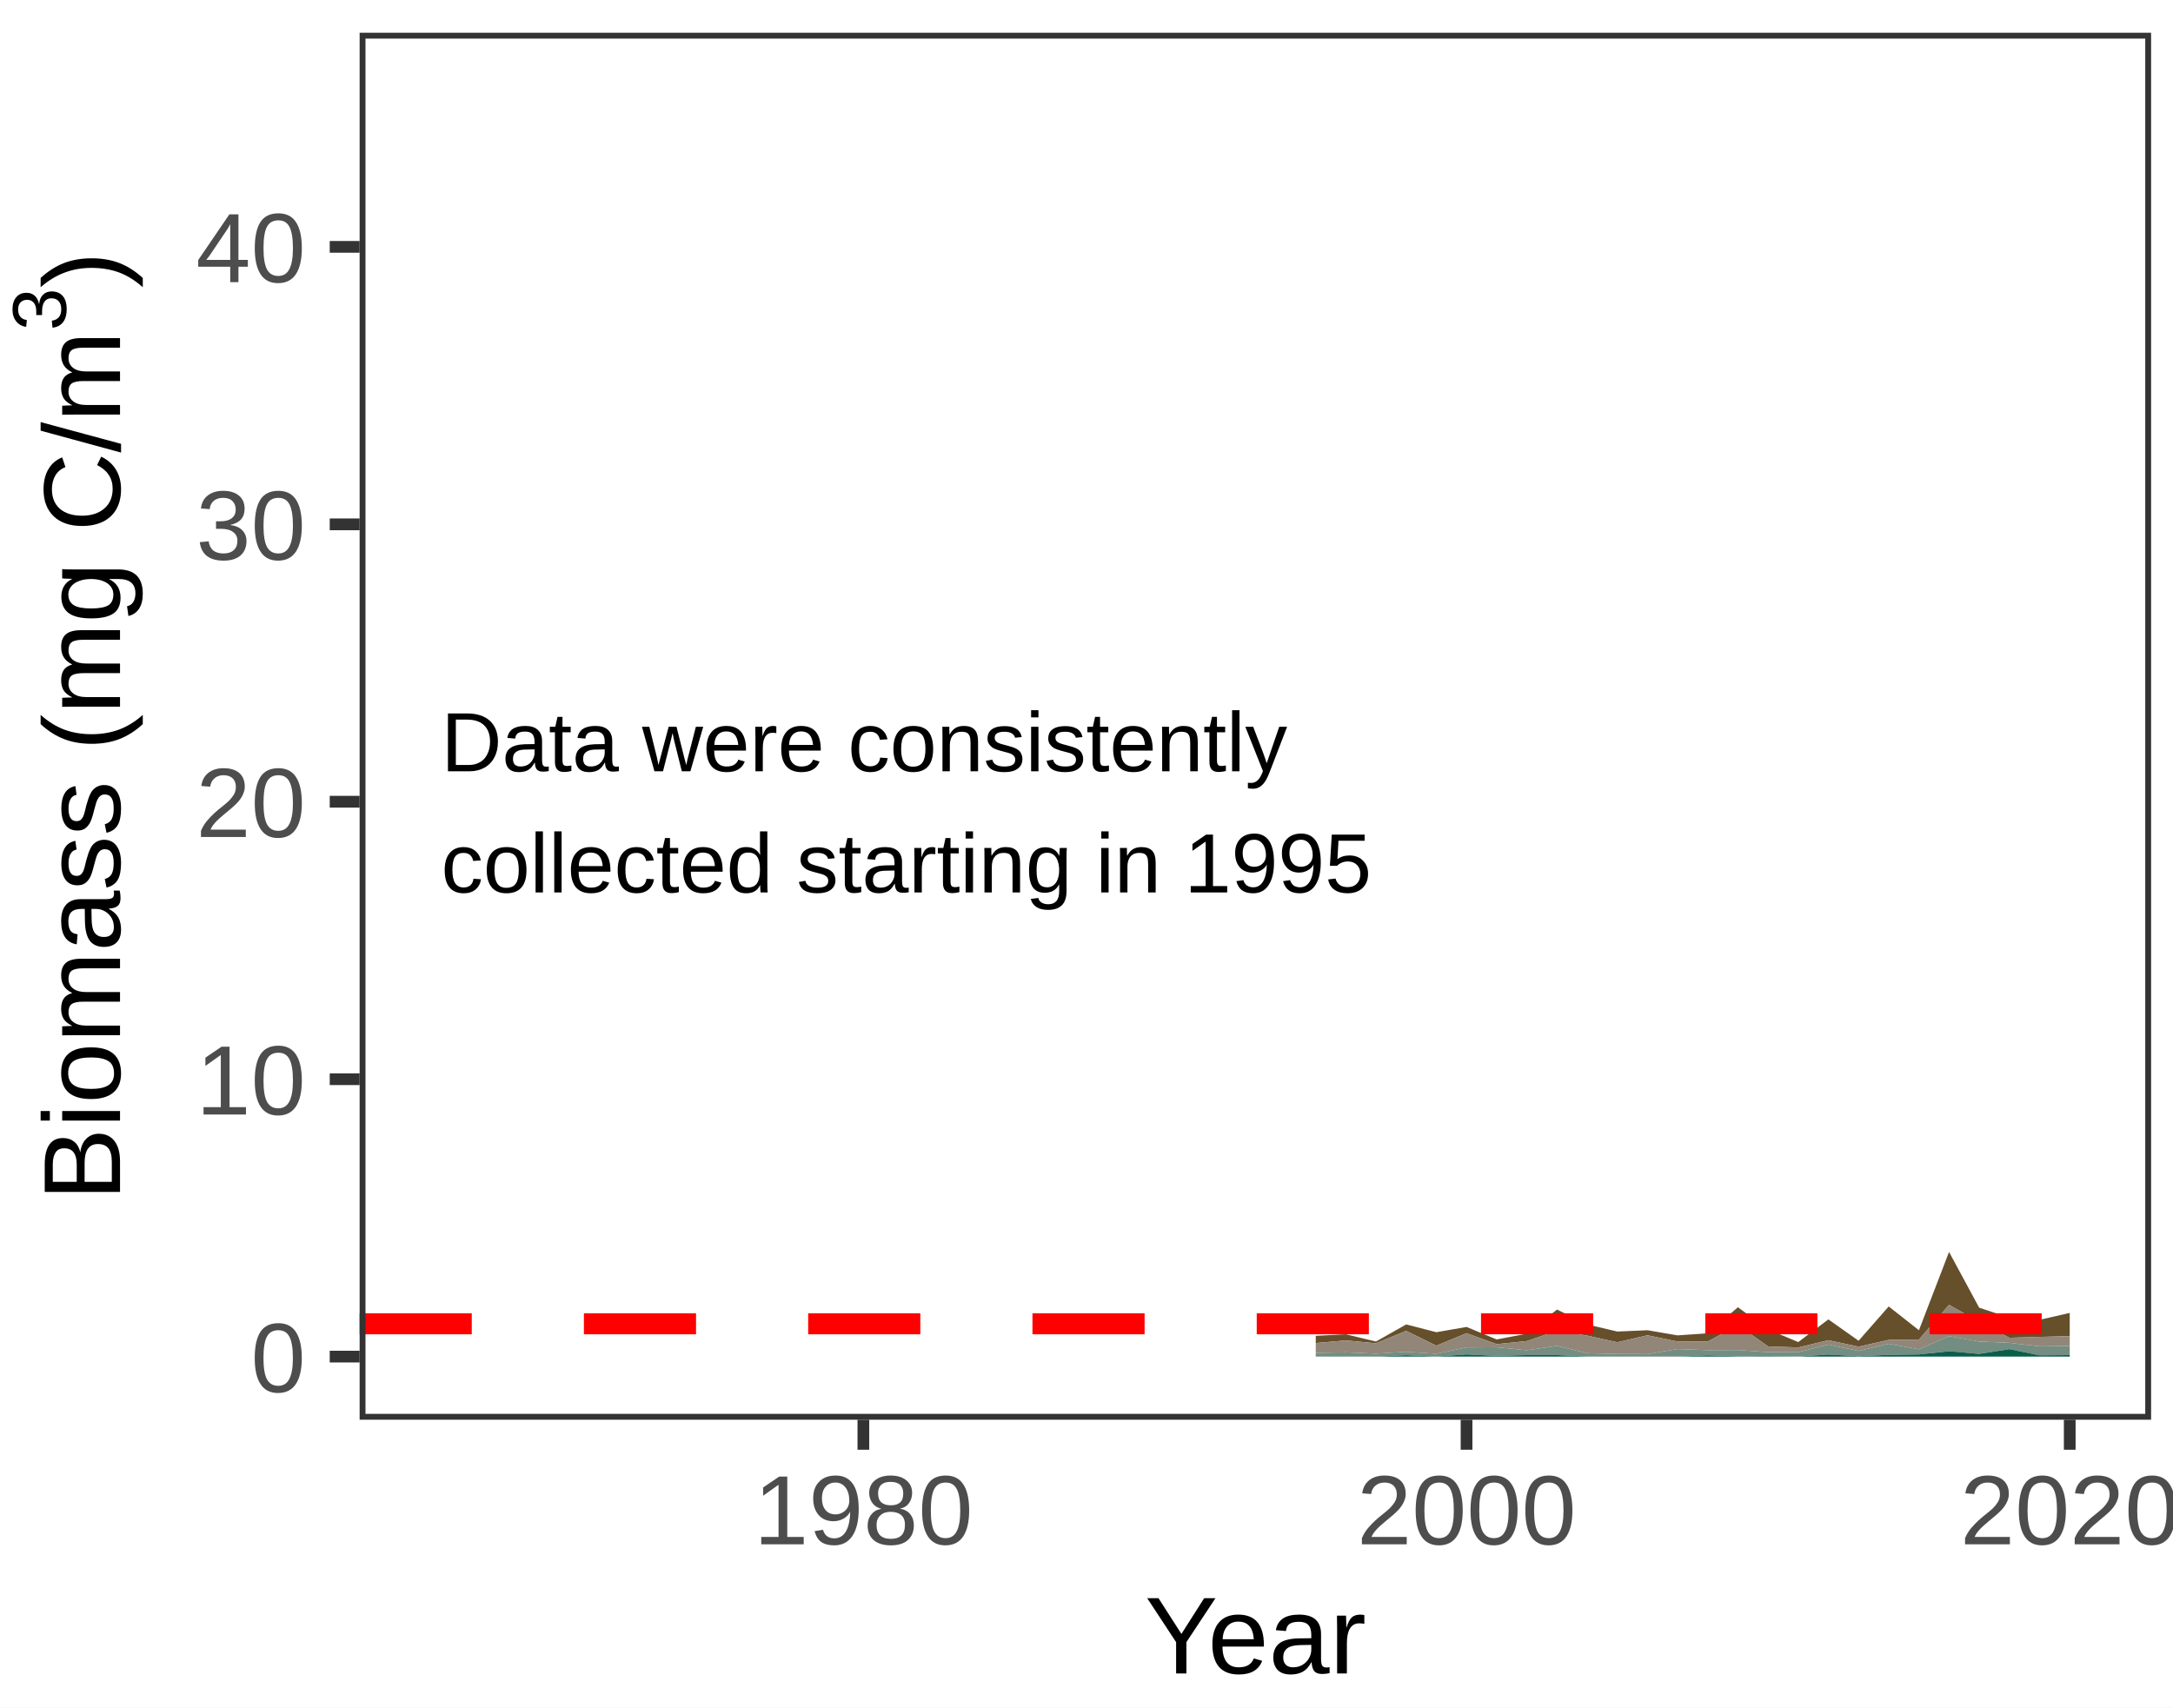
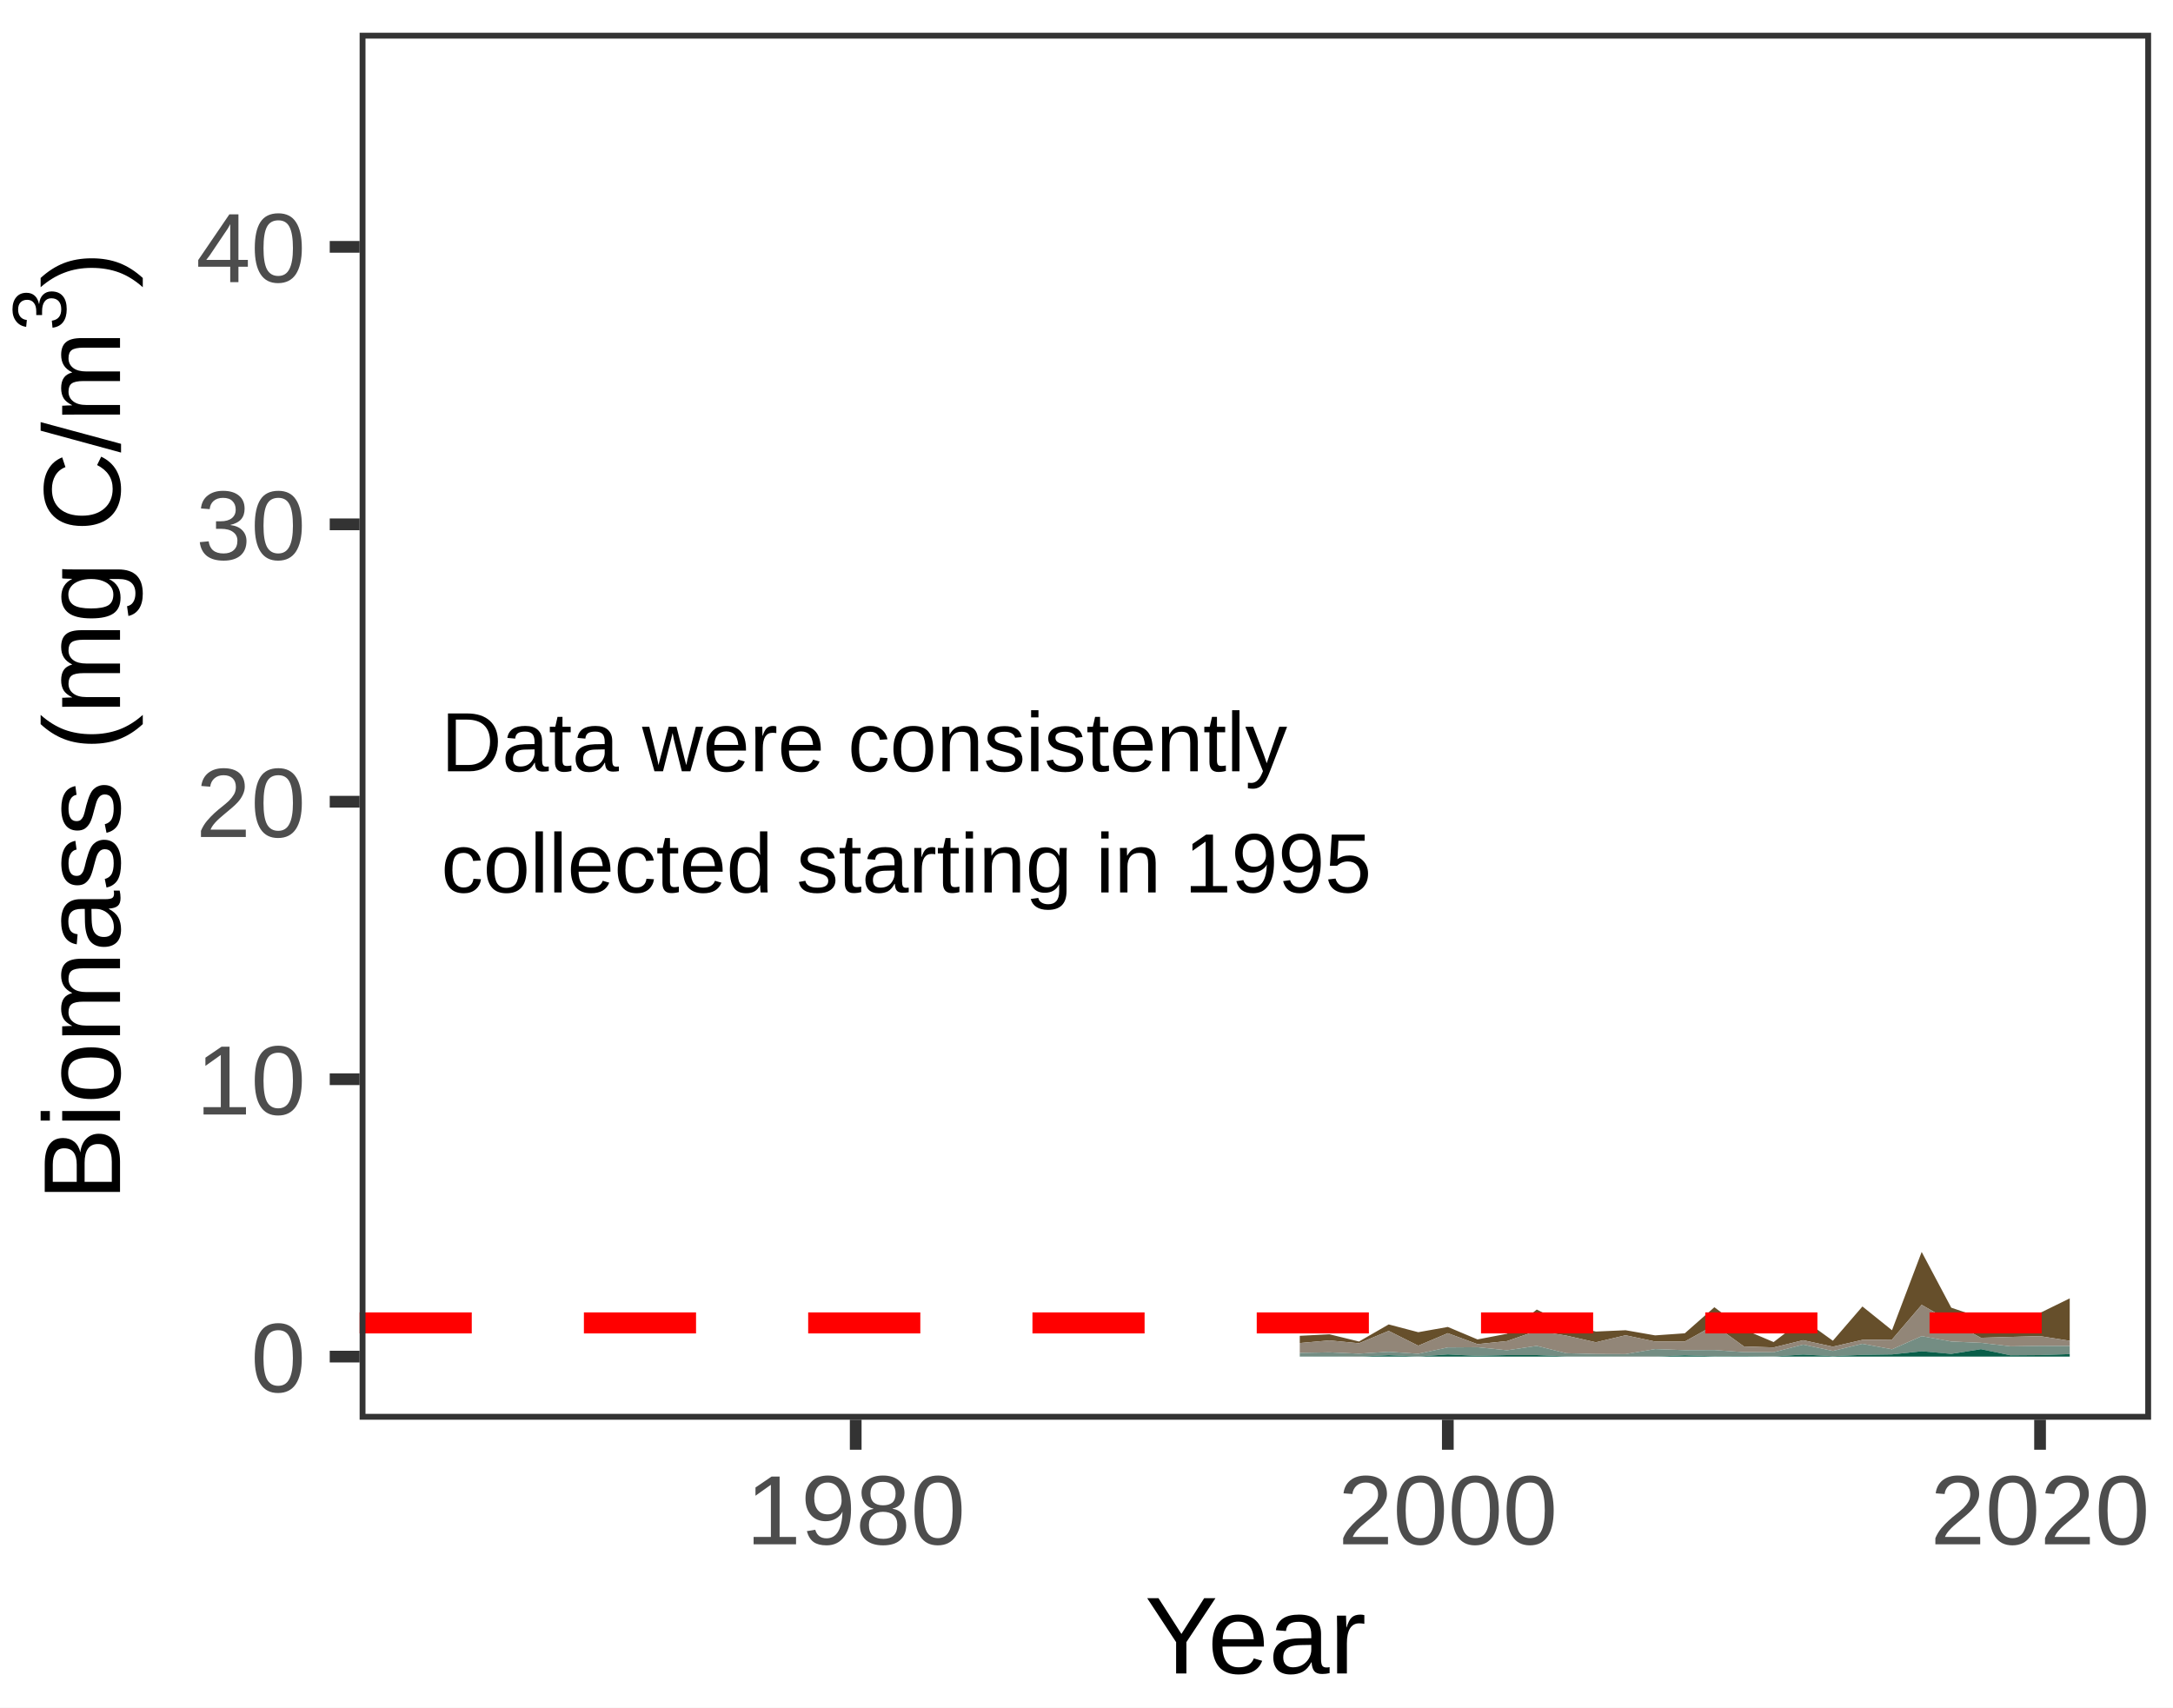
<svg xmlns="http://www.w3.org/2000/svg" class="svglite" width="198.43pt" height="155.91pt" viewBox="0 0 198.43 155.91">
  <defs>
    <style type="text/css">
    .svglite line, .svglite polyline, .svglite polygon, .svglite path, .svglite rect, .svglite circle {
      fill: none;
      stroke: #000000;
      stroke-linecap: round;
      stroke-linejoin: round;
      stroke-miterlimit: 10.00;
    }
  </style>
  </defs>
  <rect width="100%" height="100%" style="stroke: none; fill: #FFFFFF;" />
  <defs>
    <clipPath id="cpMC4wMHwxOTguNDN8MC4wMHwxNTUuOTE=">
      <rect x="0.00" y="0.00" width="198.43" height="155.91" />
    </clipPath>
  </defs>
  <g clip-path="url(#cpMC4wMHwxOTguNDN8MC4wMHwxNTUuOTE=)">
    <rect x="0.00" y="0.00" width="198.43" height="155.91" style="stroke-width: 1.07; stroke: #FFFFFF; fill: #FFFFFF;" />
  </g>
  <defs>
    <clipPath id="cpMzIuODR8MTk2LjQzfDIuOTl8MTI5LjY0">
      <rect x="32.84" y="2.99" width="163.59" height="126.65" />
    </clipPath>
  </defs>
  <g clip-path="url(#cpMzIuODR8MTk2LjQzfDIuOTl8MTI5LjY0)">
    <rect x="32.84" y="2.99" width="163.59" height="126.65" style="stroke-width: 1.07; stroke: none; fill: #FFFFFF;" />
-     <polygon points="120.15,121.98 122.90,121.84 125.65,122.50 128.41,120.94 131.16,121.65 133.92,121.17 136.67,122.31 139.42,121.79 142.18,119.58 144.93,120.94 147.69,121.59 150.44,121.47 153.19,121.94 155.95,121.75 158.70,119.37 161.46,121.40 164.21,122.55 166.96,120.48 169.72,122.43 172.47,119.30 175.23,121.47 177.98,114.32 180.73,119.41 183.49,120.33 186.24,120.52 189.00,119.89 189.00,122.01 186.24,122.08 183.49,122.16 180.73,120.70 177.98,119.15 175.23,122.32 172.47,122.35 169.72,122.97 166.96,122.38 164.21,123.04 161.46,122.95 158.70,121.00 155.95,122.50 153.19,122.50 150.44,121.93 147.69,122.57 144.93,121.96 142.18,121.52 139.42,122.46 136.67,122.74 133.92,121.74 131.16,122.88 128.41,121.53 125.65,122.66 122.90,122.40 120.15,122.64 " style="stroke-width: 0.00; stroke: none; fill: #664F2B;" />
-     <polyline points="120.15,121.98 122.90,121.84 125.65,122.50 128.41,120.94 131.16,121.65 133.92,121.17 136.67,122.31 139.42,121.79 142.18,119.58 144.93,120.94 147.69,121.59 150.44,121.47 153.19,121.94 155.95,121.75 158.70,119.37 161.46,121.40 164.21,122.55 166.96,120.48 169.72,122.43 172.47,119.30 175.23,121.47 177.98,114.32 180.73,119.41 183.49,120.33 186.24,120.52 189.00,119.89 " style="stroke-width: 1.07; stroke: none;" />
-     <polygon points="120.15,122.64 122.90,122.40 125.65,122.66 128.41,121.53 131.16,122.88 133.92,121.74 136.67,122.74 139.42,122.46 142.18,121.52 144.93,121.96 147.69,122.57 150.44,121.93 153.19,122.50 155.95,122.50 158.70,121.00 161.46,122.95 164.21,123.04 166.96,122.38 169.72,122.97 172.47,122.35 175.23,122.32 177.98,119.15 180.73,120.70 183.49,122.16 186.24,122.08 189.00,122.01 189.00,122.90 186.24,122.94 183.49,122.62 180.73,122.50 177.98,122.01 175.23,123.21 172.47,122.71 169.72,123.36 166.96,122.78 164.21,123.48 161.46,123.47 158.70,123.28 155.95,123.29 153.19,123.19 150.44,123.65 147.69,123.64 144.93,123.57 142.18,122.90 139.42,123.30 136.67,123.02 133.92,123.04 131.16,123.62 128.41,123.44 125.65,123.61 122.90,123.49 120.15,123.54 " style="stroke-width: 0.00; stroke: none; fill: #928678;" />
-     <polyline points="120.15,122.64 122.90,122.40 125.65,122.66 128.41,121.53 131.16,122.88 133.92,121.74 136.67,122.74 139.42,122.46 142.18,121.52 144.93,121.96 147.69,122.57 150.44,121.93 153.19,122.50 155.95,122.50 158.70,121.00 161.46,122.95 164.21,123.04 166.96,122.38 169.72,122.97 172.47,122.35 175.23,122.32 177.98,119.15 180.73,120.70 183.49,122.16 186.24,122.08 189.00,122.01 " style="stroke-width: 1.07; stroke: none;" />
-     <polygon points="120.15,123.54 122.90,123.49 125.65,123.61 128.41,123.44 131.16,123.62 133.92,123.04 136.67,123.02 139.42,123.30 142.18,122.90 144.93,123.57 147.69,123.64 150.44,123.65 153.19,123.19 155.95,123.29 158.70,123.28 161.46,123.47 164.21,123.48 166.96,122.78 169.72,123.36 172.47,122.71 175.23,123.21 177.98,122.01 180.73,122.50 183.49,122.62 186.24,122.94 189.00,122.90 189.00,123.74 186.24,123.76 183.49,123.20 180.73,123.63 177.98,123.39 175.23,123.68 172.47,123.72 169.72,123.84 166.96,123.69 164.21,123.87 161.46,123.84 158.70,123.85 155.95,123.76 153.19,123.88 150.44,123.88 147.69,123.86 144.93,123.86 142.18,123.74 139.42,123.74 136.67,123.81 133.92,123.68 131.16,123.87 128.41,123.75 125.65,123.88 122.90,123.86 120.15,123.87 " style="stroke-width: 0.00; stroke: none; fill: #748D83;" />
-     <polyline points="120.15,123.54 122.90,123.49 125.65,123.61 128.41,123.44 131.16,123.62 133.92,123.04 136.67,123.02 139.42,123.30 142.18,122.90 144.93,123.57 147.69,123.64 150.44,123.65 153.19,123.19 155.95,123.29 158.70,123.28 161.46,123.47 164.21,123.48 166.96,122.78 169.72,123.36 172.47,122.71 175.23,123.21 177.98,122.01 180.73,122.50 183.49,122.62 186.24,122.94 189.00,122.90 " style="stroke-width: 1.07; stroke: none;" />
-     <polygon points="120.15,123.87 122.90,123.86 125.65,123.88 128.41,123.75 131.16,123.87 133.92,123.68 136.67,123.81 139.42,123.74 142.18,123.74 144.93,123.86 147.69,123.86 150.44,123.88 153.19,123.88 155.95,123.76 158.70,123.85 161.46,123.84 164.21,123.87 166.96,123.69 169.72,123.84 172.47,123.72 175.23,123.68 177.98,123.39 180.73,123.63 183.49,123.20 186.24,123.76 189.00,123.74 189.00,123.88 186.24,123.88 183.49,123.88 180.73,123.88 177.98,123.88 175.23,123.88 172.47,123.88 169.72,123.88 166.96,123.88 164.21,123.88 161.46,123.88 158.70,123.88 155.95,123.88 153.19,123.88 150.44,123.88 147.69,123.88 144.93,123.88 142.18,123.88 139.42,123.88 136.67,123.88 133.92,123.88 131.16,123.88 128.41,123.88 125.65,123.88 122.90,123.88 120.15,123.88 " style="stroke-width: 0.00; stroke: none; fill: #095E49;" />
-     <polyline points="120.15,123.87 122.90,123.86 125.65,123.88 128.41,123.75 131.16,123.87 133.92,123.68 136.67,123.81 139.42,123.74 142.18,123.74 144.93,123.86 147.69,123.86 150.44,123.88 153.19,123.88 155.95,123.76 158.70,123.85 161.46,123.84 164.21,123.87 166.96,123.69 169.72,123.84 172.47,123.72 175.23,123.68 177.98,123.39 180.73,123.63 183.49,123.20 186.24,123.76 189.00,123.74 " style="stroke-width: 1.07; stroke: none;" />
-     <line x1="32.84" y1="120.88" x2="196.43" y2="120.88" style="stroke-width: 1.92; stroke: #FF0000; stroke-dasharray: 10.24,10.24; stroke-linecap: butt;" />
+     <polygon points="118.69,121.98 121.40,121.84 124.10,122.50 126.81,120.94 129.51,121.65 132.21,121.17 134.92,122.31 137.62,121.79 140.33,119.58 143.03,120.94 145.73,121.59 148.44,121.47 151.14,121.94 153.85,121.75 156.55,119.37 159.25,121.40 161.96,122.55 164.66,120.48 167.37,122.43 170.07,119.30 172.77,121.47 175.48,114.32 178.18,119.41 180.89,120.33 183.59,120.52 186.29,119.89 189.00,118.56 189.00,122.43 186.29,122.01 183.59,122.08 180.89,122.16 178.18,120.70 175.48,119.15 172.77,122.32 170.07,122.35 167.37,122.97 164.66,122.38 161.96,123.04 159.25,122.95 156.55,121.00 153.85,122.50 151.14,122.50 148.44,121.93 145.73,122.57 143.03,121.96 140.33,121.52 137.62,122.46 134.92,122.74 132.21,121.74 129.51,122.88 126.81,121.53 124.10,122.66 121.40,122.40 118.69,122.64 " style="stroke-width: 0.00; stroke: none; fill: #664F2B;" />
+     <polyline points="118.69,121.98 121.40,121.84 124.10,122.50 126.81,120.94 129.51,121.65 132.21,121.17 134.92,122.31 137.62,121.79 140.33,119.58 143.03,120.94 145.73,121.59 148.44,121.47 151.14,121.94 153.85,121.75 156.55,119.37 159.25,121.40 161.96,122.55 164.66,120.48 167.37,122.43 170.07,119.30 172.77,121.47 175.48,114.32 178.18,119.41 180.89,120.33 183.59,120.52 186.29,119.89 189.00,118.56 " style="stroke-width: 1.07; stroke: none;" />
+     <polygon points="118.69,122.64 121.40,122.40 124.10,122.66 126.81,121.53 129.51,122.88 132.21,121.74 134.92,122.74 137.62,122.46 140.33,121.52 143.03,121.96 145.73,122.57 148.44,121.93 151.14,122.50 153.85,122.50 156.55,121.00 159.25,122.95 161.96,123.04 164.66,122.38 167.37,122.97 170.07,122.35 172.77,122.32 175.48,119.15 178.18,120.70 180.89,122.16 183.59,122.08 186.29,122.01 189.00,122.43 189.00,122.91 186.29,122.90 183.59,122.94 180.89,122.62 178.18,122.50 175.48,122.01 172.77,123.21 170.07,122.71 167.37,123.36 164.66,122.78 161.96,123.48 159.25,123.47 156.55,123.28 153.85,123.29 151.14,123.19 148.44,123.65 145.73,123.64 143.03,123.57 140.33,122.90 137.62,123.30 134.92,123.02 132.21,123.04 129.51,123.62 126.81,123.44 124.10,123.61 121.40,123.49 118.69,123.54 " style="stroke-width: 0.00; stroke: none; fill: #928678;" />
+     <polyline points="118.69,122.64 121.40,122.40 124.10,122.66 126.81,121.53 129.51,122.88 132.21,121.74 134.92,122.74 137.62,122.46 140.33,121.52 143.03,121.96 145.73,122.57 148.44,121.93 151.14,122.50 153.85,122.50 156.55,121.00 159.25,122.95 161.96,123.04 164.66,122.38 167.37,122.97 170.07,122.35 172.77,122.32 175.48,119.15 178.18,120.70 180.89,122.16 183.59,122.08 186.29,122.01 189.00,122.43 " style="stroke-width: 1.07; stroke: none;" />
+     <polygon points="118.69,123.54 121.40,123.49 124.10,123.61 126.81,123.44 129.51,123.62 132.21,123.04 134.92,123.02 137.62,123.30 140.33,122.90 143.03,123.57 145.73,123.64 148.44,123.65 151.14,123.19 153.85,123.29 156.55,123.28 159.25,123.47 161.96,123.48 164.66,122.78 167.37,123.36 170.07,122.71 172.77,123.21 175.48,122.01 178.18,122.50 180.89,122.62 183.59,122.94 186.29,122.90 189.00,122.91 189.00,123.65 186.29,123.74 183.59,123.76 180.89,123.20 178.18,123.63 175.48,123.39 172.77,123.68 170.07,123.72 167.37,123.84 164.66,123.69 161.96,123.87 159.25,123.84 156.55,123.85 153.85,123.76 151.14,123.88 148.44,123.88 145.73,123.86 143.03,123.86 140.33,123.74 137.62,123.74 134.92,123.81 132.21,123.68 129.51,123.87 126.81,123.75 124.10,123.88 121.40,123.86 118.69,123.87 " style="stroke-width: 0.00; stroke: none; fill: #748D83;" />
+     <polyline points="118.69,123.54 121.40,123.49 124.10,123.61 126.81,123.44 129.51,123.62 132.21,123.04 134.92,123.02 137.62,123.30 140.33,122.90 143.03,123.57 145.73,123.64 148.44,123.65 151.14,123.19 153.85,123.29 156.55,123.28 159.25,123.47 161.96,123.48 164.66,122.78 167.37,123.36 170.07,122.71 172.77,123.21 175.48,122.01 178.18,122.50 180.89,122.62 183.59,122.94 186.29,122.90 189.00,122.91 " style="stroke-width: 1.07; stroke: none;" />
+     <polygon points="118.69,123.87 121.40,123.86 124.10,123.88 126.81,123.75 129.51,123.87 132.21,123.68 134.92,123.81 137.62,123.74 140.33,123.74 143.03,123.86 145.73,123.86 148.44,123.88 151.14,123.88 153.85,123.76 156.55,123.85 159.25,123.84 161.96,123.87 164.66,123.69 167.37,123.84 170.07,123.72 172.77,123.68 175.48,123.39 178.18,123.63 180.89,123.20 183.59,123.76 186.29,123.74 189.00,123.65 189.00,123.88 186.29,123.88 183.59,123.88 180.89,123.88 178.18,123.88 175.48,123.88 172.77,123.88 170.07,123.88 167.37,123.88 164.66,123.88 161.96,123.88 159.25,123.88 156.55,123.88 153.85,123.88 151.14,123.88 148.44,123.88 145.73,123.88 143.03,123.88 140.33,123.88 137.62,123.88 134.92,123.88 132.21,123.88 129.51,123.88 126.81,123.88 124.10,123.88 121.40,123.88 118.69,123.88 " style="stroke-width: 0.00; stroke: none; fill: #095E49;" />
+     <polyline points="118.69,123.87 121.40,123.86 124.10,123.88 126.81,123.75 129.51,123.87 132.21,123.68 134.92,123.81 137.62,123.74 140.33,123.74 143.03,123.86 145.73,123.86 148.44,123.88 151.14,123.88 153.85,123.76 156.55,123.85 159.25,123.84 161.96,123.87 164.66,123.69 167.37,123.84 170.07,123.72 172.77,123.68 175.48,123.39 178.18,123.63 180.89,123.20 183.59,123.76 186.29,123.74 189.00,123.65 " style="stroke-width: 1.07; stroke: none;" />
+     <line x1="32.84" y1="120.80" x2="196.43" y2="120.80" style="stroke-width: 1.92; stroke: #FF0000; stroke-dasharray: 10.24,10.24; stroke-linecap: butt;" />
    <text x="40.28" y="70.43" style="font-size: 7.68px; font-family: Arial;" textLength="79.35px" lengthAdjust="spacingAndGlyphs">Data were consistently </text>
    <text x="40.28" y="81.49" style="font-size: 7.68px; font-family: Arial;" textLength="87.05px" lengthAdjust="spacingAndGlyphs"> collected starting in 1995</text>
    <rect x="32.84" y="2.99" width="163.59" height="126.65" style="stroke-width: 1.07; stroke: #333333;" />
  </g>
  <g clip-path="url(#cpMC4wMHwxOTguNDN8MC4wMHwxNTUuOTE=)">
    <text x="27.91" y="127.11" text-anchor="end" style="font-size: 9.00px; fill: #4D4D4D; font-family: Arial;" textLength="5.00px" lengthAdjust="spacingAndGlyphs">0</text>
    <text x="27.91" y="101.77" text-anchor="end" style="font-size: 9.00px; fill: #4D4D4D; font-family: Arial;" textLength="10.01px" lengthAdjust="spacingAndGlyphs">10</text>
    <text x="27.91" y="76.43" text-anchor="end" style="font-size: 9.00px; fill: #4D4D4D; font-family: Arial;" textLength="10.01px" lengthAdjust="spacingAndGlyphs">20</text>
    <text x="27.91" y="51.10" text-anchor="end" style="font-size: 9.00px; fill: #4D4D4D; font-family: Arial;" textLength="10.01px" lengthAdjust="spacingAndGlyphs">30</text>
    <text x="27.91" y="25.76" text-anchor="end" style="font-size: 9.00px; fill: #4D4D4D; font-family: Arial;" textLength="10.01px" lengthAdjust="spacingAndGlyphs">40</text>
    <polyline points="30.11,123.88 32.84,123.88 " style="stroke-width: 1.07; stroke: #333333; stroke-linecap: butt;" />
    <polyline points="30.11,98.55 32.84,98.55 " style="stroke-width: 1.07; stroke: #333333; stroke-linecap: butt;" />
    <polyline points="30.11,73.21 32.84,73.21 " style="stroke-width: 1.07; stroke: #333333; stroke-linecap: butt;" />
    <polyline points="30.11,47.88 32.84,47.88 " style="stroke-width: 1.07; stroke: #333333; stroke-linecap: butt;" />
    <polyline points="30.11,22.54 32.84,22.54 " style="stroke-width: 1.07; stroke: #333333; stroke-linecap: butt;" />
-     <polyline points="78.84,132.38 78.84,129.64 " style="stroke-width: 1.07; stroke: #333333; stroke-linecap: butt;" />
-     <polyline points="133.92,132.38 133.92,129.64 " style="stroke-width: 1.07; stroke: #333333; stroke-linecap: butt;" />
-     <polyline points="189.00,132.38 189.00,129.64 " style="stroke-width: 1.07; stroke: #333333; stroke-linecap: butt;" />
-     <text x="78.84" y="141.02" text-anchor="middle" style="font-size: 9.00px; fill: #4D4D4D; font-family: Arial;" textLength="20.02px" lengthAdjust="spacingAndGlyphs">1980</text>
-     <text x="133.92" y="141.02" text-anchor="middle" style="font-size: 9.00px; fill: #4D4D4D; font-family: Arial;" textLength="20.02px" lengthAdjust="spacingAndGlyphs">2000</text>
-     <text x="189.00" y="141.02" text-anchor="middle" style="font-size: 9.00px; fill: #4D4D4D; font-family: Arial;" textLength="20.02px" lengthAdjust="spacingAndGlyphs">2020</text>
+     <polyline points="78.14,132.38 78.14,129.64 " style="stroke-width: 1.07; stroke: #333333; stroke-linecap: butt;" />
+     <polyline points="132.21,132.38 132.21,129.64 " style="stroke-width: 1.07; stroke: #333333; stroke-linecap: butt;" />
+     <polyline points="186.29,132.38 186.29,129.64 " style="stroke-width: 1.07; stroke: #333333; stroke-linecap: butt;" />
+     <text x="78.14" y="141.02" text-anchor="middle" style="font-size: 9.00px; fill: #4D4D4D; font-family: Arial;" textLength="20.02px" lengthAdjust="spacingAndGlyphs">1980</text>
+     <text x="132.21" y="141.02" text-anchor="middle" style="font-size: 9.00px; fill: #4D4D4D; font-family: Arial;" textLength="20.02px" lengthAdjust="spacingAndGlyphs">2000</text>
+     <text x="186.29" y="141.02" text-anchor="middle" style="font-size: 9.00px; fill: #4D4D4D; font-family: Arial;" textLength="20.02px" lengthAdjust="spacingAndGlyphs">2020</text>
    <text x="114.64" y="152.81" text-anchor="middle" style="font-size: 10.00px; font-family: Arial;" textLength="20.22px" lengthAdjust="spacingAndGlyphs">Year</text>
    <text transform="translate(10.96,109.67) rotate(-90)" style="font-size: 10.00px; font-family: Arial;" textLength="79.48px" lengthAdjust="spacingAndGlyphs">Biomass (mg C/m</text>
    <text transform="translate(6.03,30.19) rotate(-90)" style="font-size: 7.00px; font-family: Arial;" textLength="3.90px" lengthAdjust="spacingAndGlyphs">3</text>
    <text transform="translate(10.96,26.29) rotate(-90)" style="font-size: 10.00px; font-family: Arial;" textLength="3.33px" lengthAdjust="spacingAndGlyphs">)</text>
  </g>
</svg>
